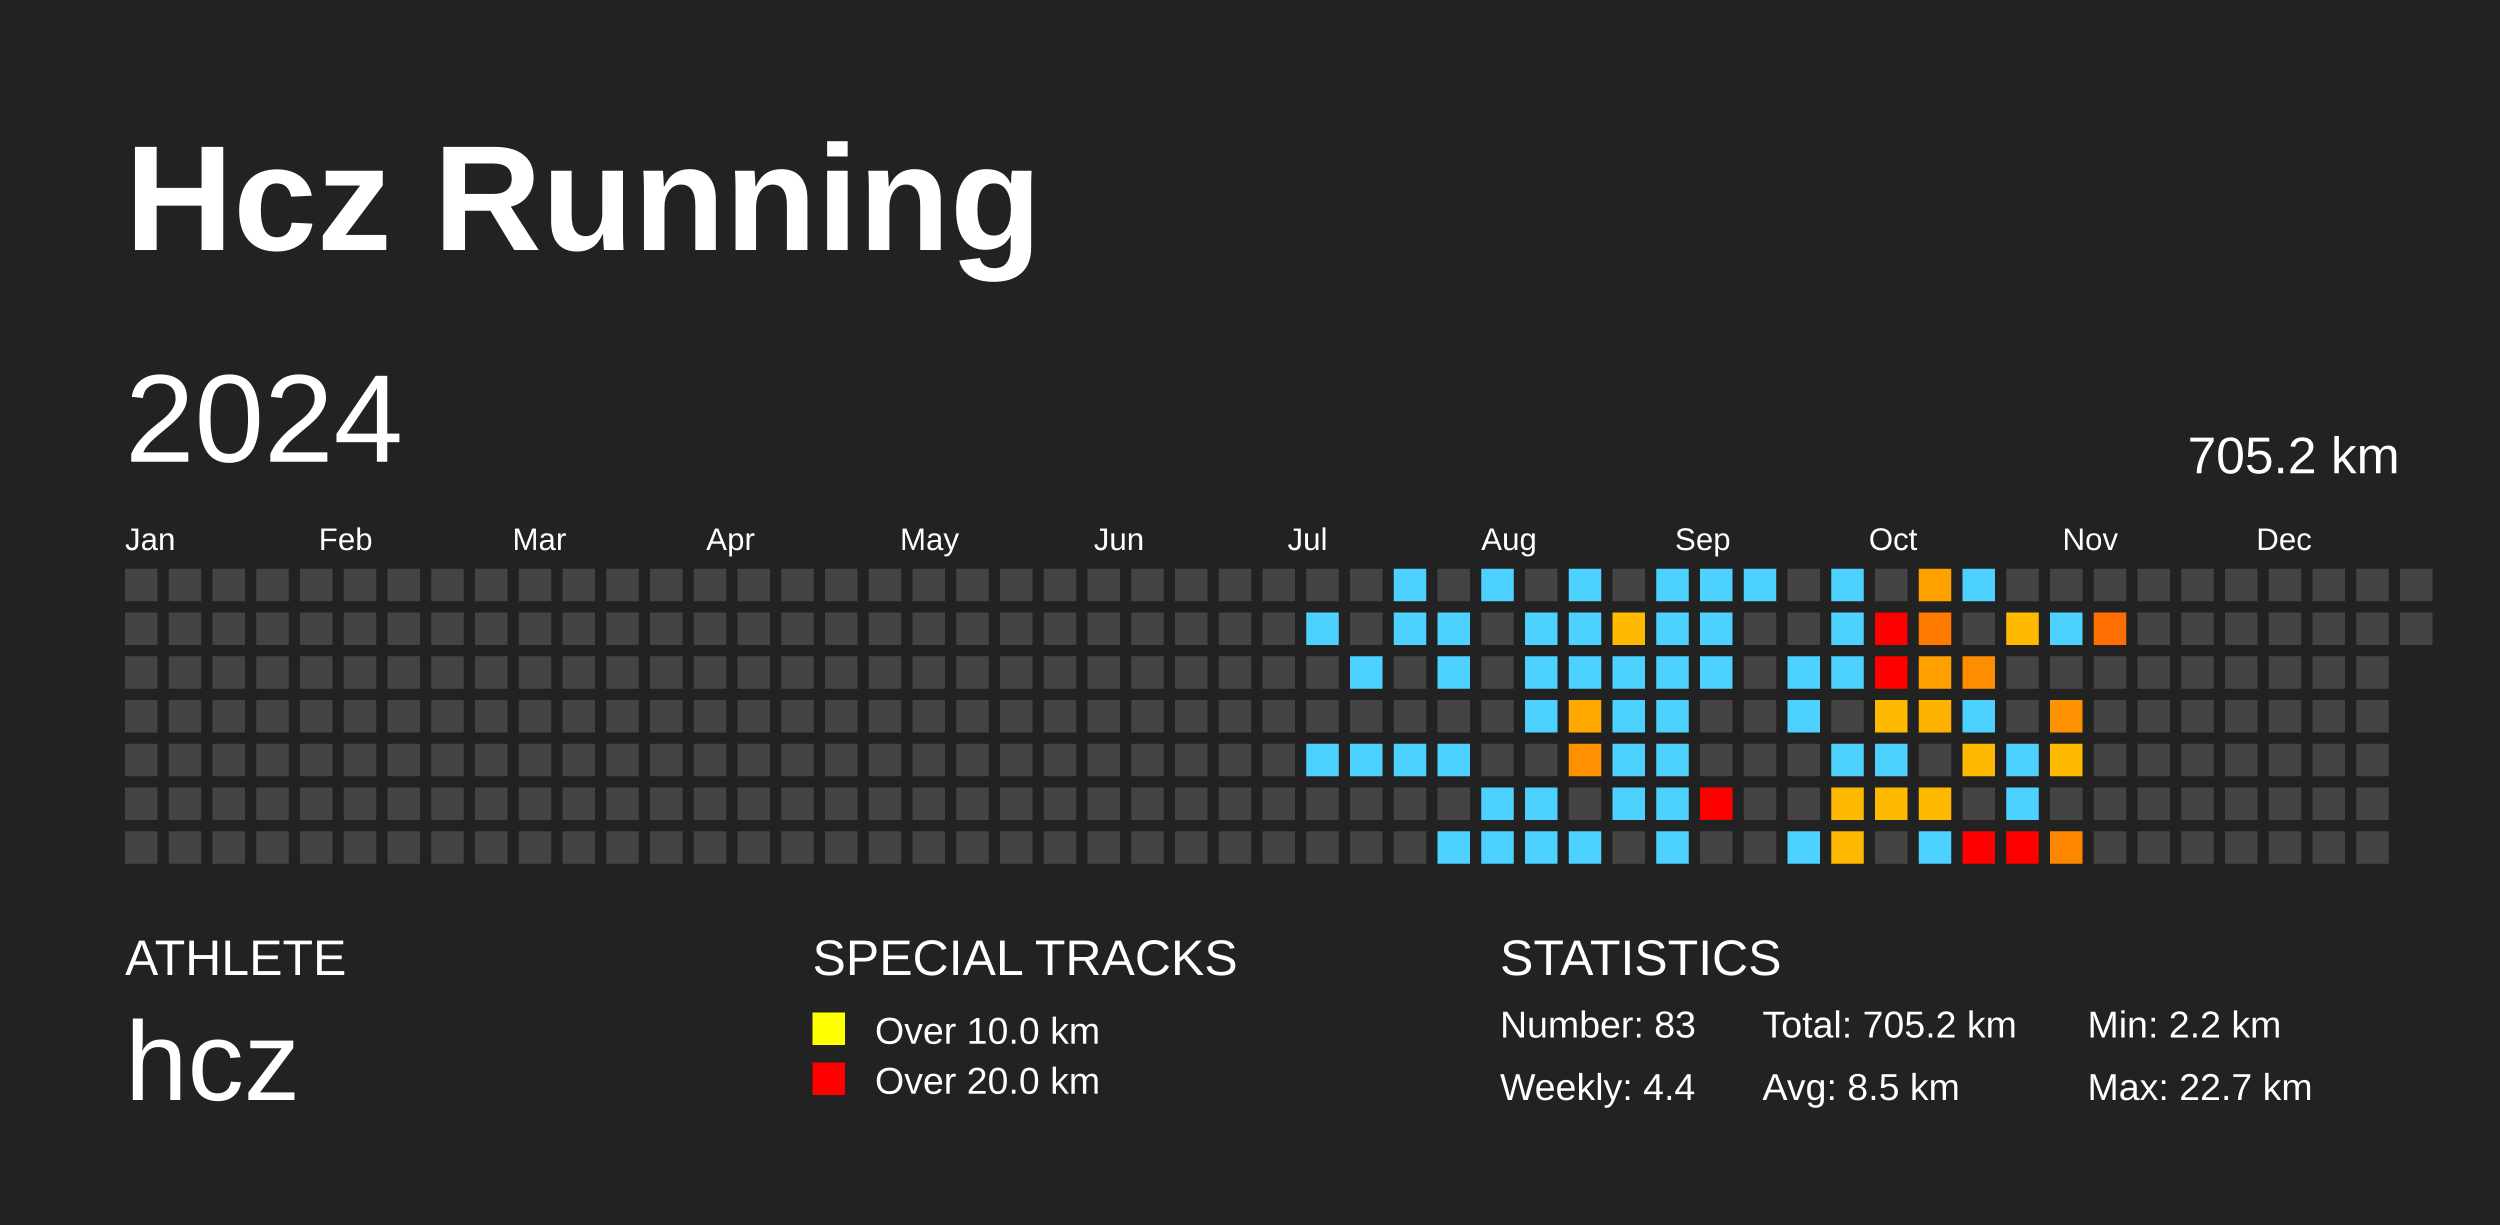
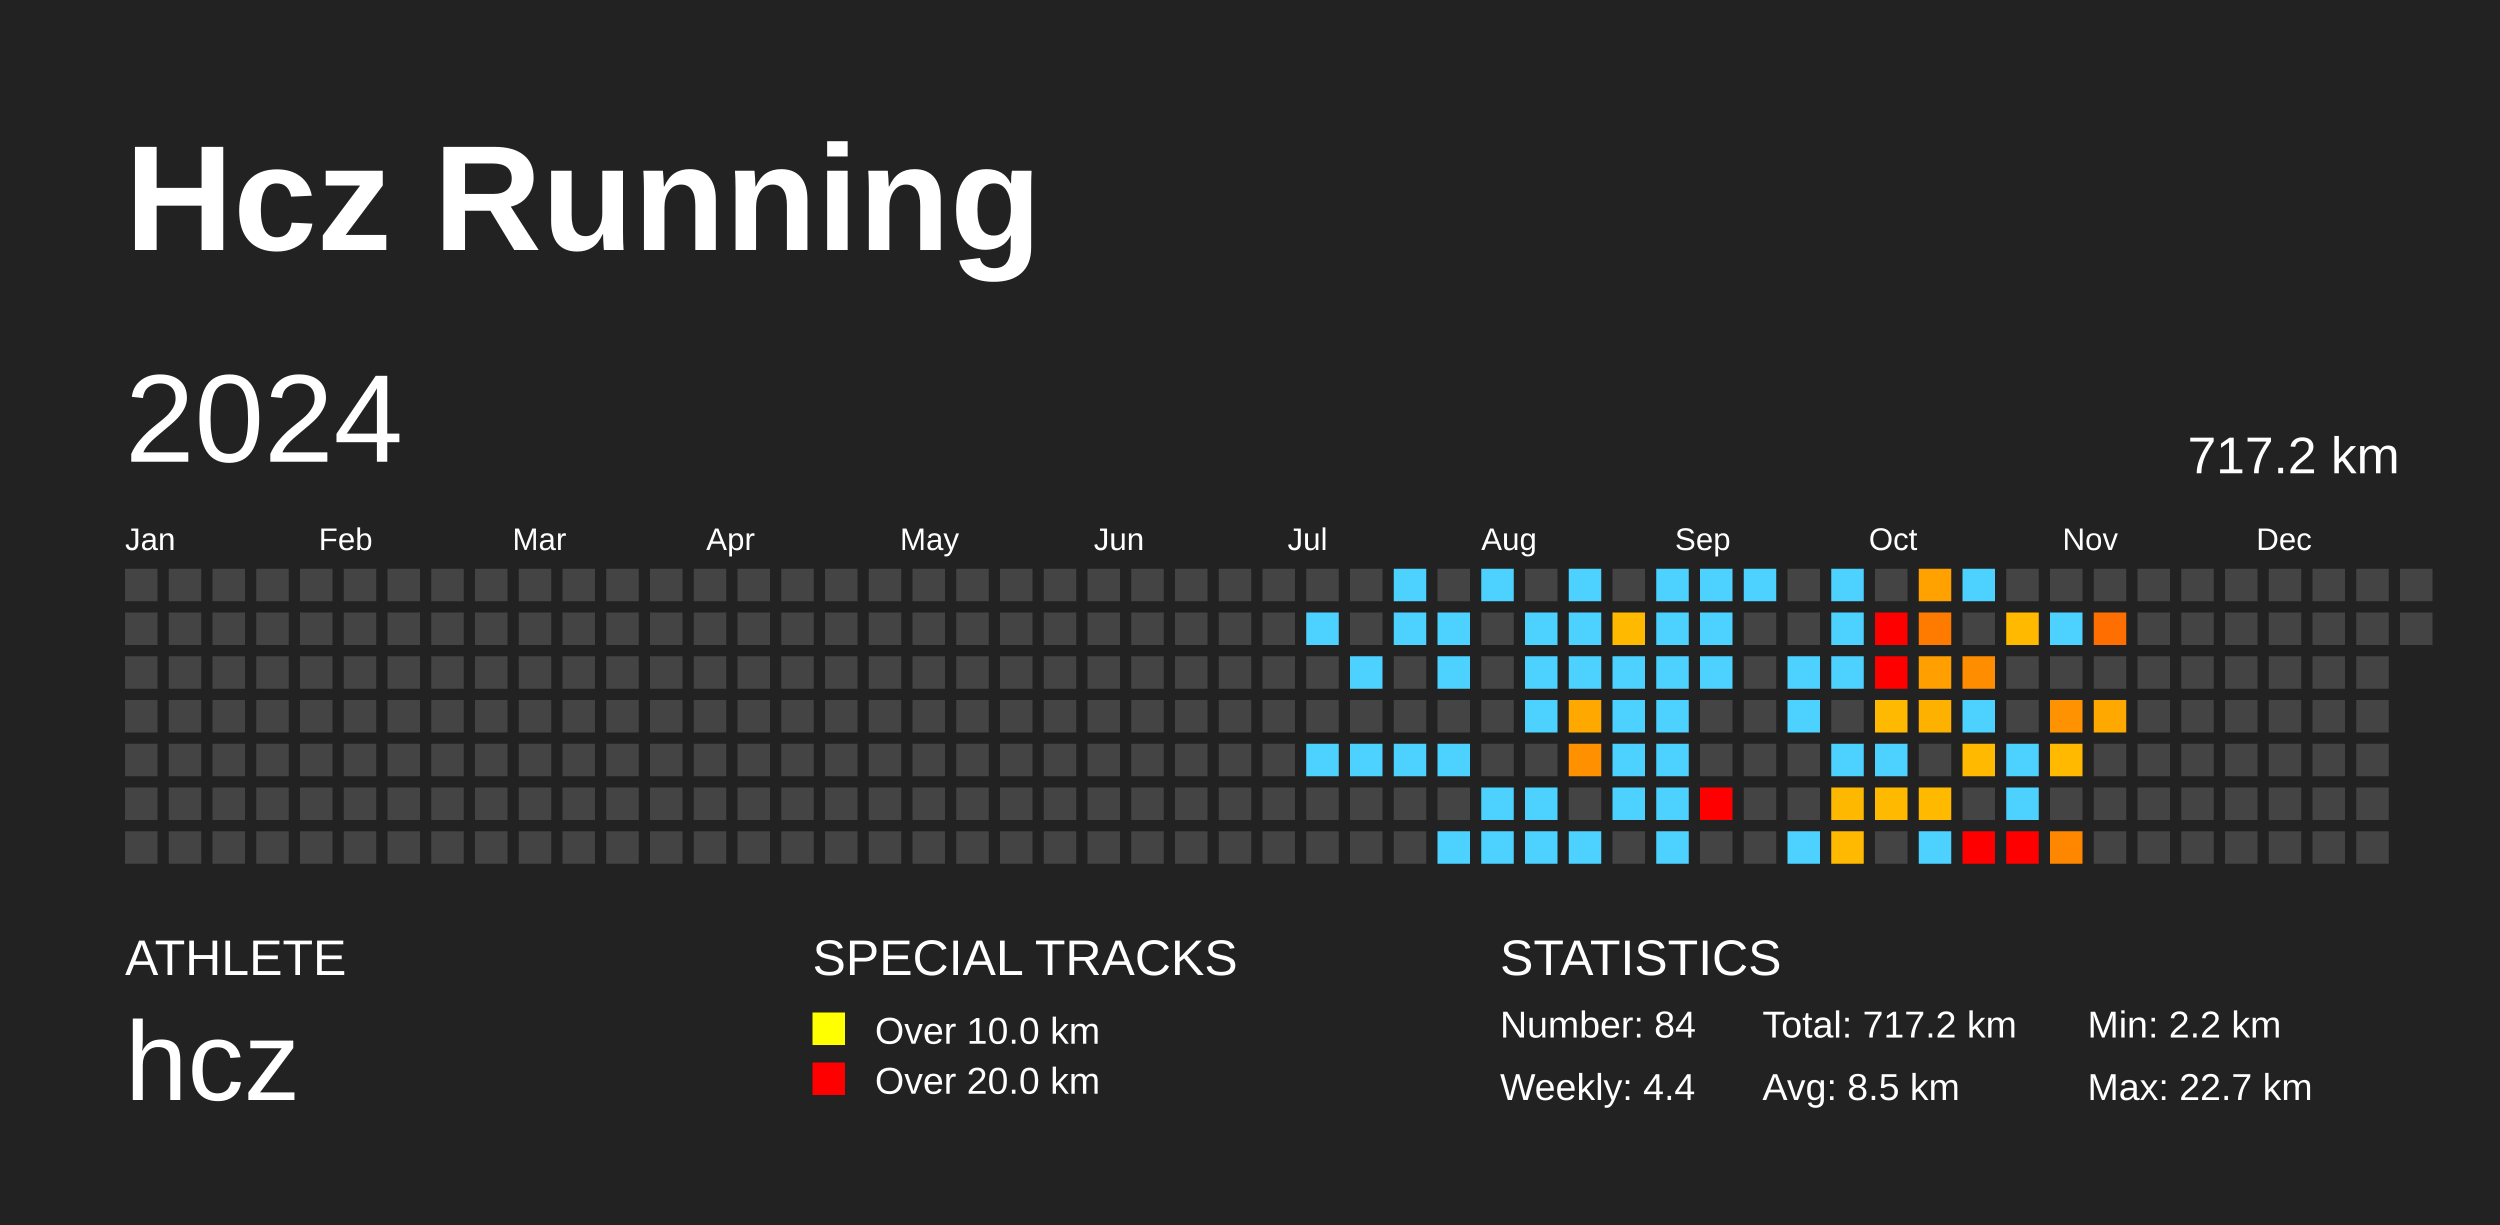
<svg xmlns="http://www.w3.org/2000/svg" baseProfile="full" height="98mm" version="1.1" viewBox="0,0,200,98" width="200mm">
  <defs />
  <rect fill="#222222" height="98" width="200" x="0" y="0" />
  <text fill="#FFFFFF" style="font-size:12px; font-family:Arial; font-weight:bold;" x="10" y="20">Hcz Running</text>
  <text fill="#FFFFFF" style="font-size:4px; font-family:Arial" x="10" y="78">ATHLETE</text>
  <text fill="#FFFFFF" style="font-size:9px; font-family:Arial" x="10" y="88">hcz</text>
  <text fill="#FFFFFF" style="font-size:4px; font-family:Arial" x="65" y="78">SPECIAL TRACKS</text>
  <rect fill="yellow" height="2.6" width="2.6" x="65" y="81" />
  <text fill="#FFFFFF" style="font-size:3px; font-family:Arial" x="70" y="83.5">Over 10.0 km</text>
  <rect fill="red" height="2.6" width="2.6" x="65" y="85" />
  <text fill="#FFFFFF" style="font-size:3px; font-family:Arial" x="70" y="87.5">Over 20.0 km</text>
  <text fill="#FFFFFF" style="font-size:4px; font-family:Arial" x="120" y="78">STATISTICS</text>
-   <text fill="#FFFFFF" style="font-size:3px; font-family:Arial" x="120" y="83">Number: 83</text>
+   <text fill="#FFFFFF" style="font-size:3px; font-family:Arial" x="120" y="83">Number: 84</text>
  <text fill="#FFFFFF" style="font-size:3px; font-family:Arial" x="120" y="88">Weekly: 4.4</text>
-   <text fill="#FFFFFF" style="font-size:3px; font-family:Arial" x="141" y="83">Total: 705.2 km</text>
+   <text fill="#FFFFFF" style="font-size:3px; font-family:Arial" x="141" y="83">Total: 717.2 km</text>
  <text fill="#FFFFFF" style="font-size:3px; font-family:Arial" x="141" y="88">Avg: 8.5 km</text>
  <text fill="#FFFFFF" style="font-size:3px; font-family:Arial" x="167" y="83">Min: 2.2 km</text>
  <text fill="#FFFFFF" style="font-size:3px; font-family:Arial" x="167" y="88">Max: 22.7 km</text>
  <text dominant-baseline="hanging" fill="#FFFFFF" style="font-size:10.0px; font-family:Arial;" x="10" y="30">2024</text>
-   <text dominant-baseline="hanging" fill="#FFFFFF" style="font-size:4.125px; font-family:Arial;" x="175" y="35">705.2 km</text>
+   <text dominant-baseline="hanging" fill="#FFFFFF" style="font-size:4.125px; font-family:Arial;" x="175" y="35">717.2 km</text>
  <text fill="#FFFFFF" style="font-size:2.5px; font-family:Arial" x="10.0" y="44">Jan</text>
  <text fill="#FFFFFF" style="font-size:2.5px; font-family:Arial" x="25.5" y="44">Feb</text>
  <text fill="#FFFFFF" style="font-size:2.5px; font-family:Arial" x="41.0" y="44">Mar</text>
  <text fill="#FFFFFF" style="font-size:2.5px; font-family:Arial" x="56.5" y="44">Apr</text>
  <text fill="#FFFFFF" style="font-size:2.5px; font-family:Arial" x="72.0" y="44">May</text>
  <text fill="#FFFFFF" style="font-size:2.5px; font-family:Arial" x="87.5" y="44">Jun</text>
  <text fill="#FFFFFF" style="font-size:2.5px; font-family:Arial" x="103.0" y="44">Jul</text>
  <text fill="#FFFFFF" style="font-size:2.5px; font-family:Arial" x="118.5" y="44">Aug</text>
  <text fill="#FFFFFF" style="font-size:2.5px; font-family:Arial" x="134.0" y="44">Sep</text>
  <text fill="#FFFFFF" style="font-size:2.5px; font-family:Arial" x="149.5" y="44">Oct</text>
  <text fill="#FFFFFF" style="font-size:2.5px; font-family:Arial" x="165.0" y="44">Nov</text>
  <text fill="#FFFFFF" style="font-size:2.5px; font-family:Arial" x="180.5" y="44">Dec</text>
  <rect fill="#444444" height="2.6" width="2.6" x="10.0" y="45.5" />
  <rect fill="#444444" height="2.6" width="2.6" x="10.0" y="49.0" />
  <rect fill="#444444" height="2.6" width="2.6" x="10.0" y="52.5" />
  <rect fill="#444444" height="2.6" width="2.6" x="10.0" y="56.0" />
  <rect fill="#444444" height="2.6" width="2.6" x="10.0" y="59.5" />
  <rect fill="#444444" height="2.6" width="2.6" x="10.0" y="63.0" />
  <rect fill="#444444" height="2.6" width="2.6" x="10.0" y="66.5" />
  <rect fill="#444444" height="2.6" width="2.6" x="13.5" y="45.5" />
  <rect fill="#444444" height="2.6" width="2.6" x="13.5" y="49.0" />
  <rect fill="#444444" height="2.6" width="2.6" x="13.5" y="52.5" />
  <rect fill="#444444" height="2.6" width="2.6" x="13.5" y="56.0" />
  <rect fill="#444444" height="2.6" width="2.6" x="13.5" y="59.5" />
  <rect fill="#444444" height="2.6" width="2.6" x="13.5" y="63.0" />
  <rect fill="#444444" height="2.6" width="2.6" x="13.5" y="66.5" />
  <rect fill="#444444" height="2.6" width="2.6" x="17.0" y="45.5" />
  <rect fill="#444444" height="2.6" width="2.6" x="17.0" y="49.0" />
  <rect fill="#444444" height="2.6" width="2.6" x="17.0" y="52.5" />
  <rect fill="#444444" height="2.6" width="2.6" x="17.0" y="56.0" />
  <rect fill="#444444" height="2.6" width="2.6" x="17.0" y="59.5" />
  <rect fill="#444444" height="2.6" width="2.6" x="17.0" y="63.0" />
  <rect fill="#444444" height="2.6" width="2.6" x="17.0" y="66.5" />
  <rect fill="#444444" height="2.6" width="2.6" x="20.5" y="45.5" />
  <rect fill="#444444" height="2.6" width="2.6" x="20.5" y="49.0" />
  <rect fill="#444444" height="2.6" width="2.6" x="20.5" y="52.5" />
  <rect fill="#444444" height="2.6" width="2.6" x="20.5" y="56.0" />
  <rect fill="#444444" height="2.6" width="2.6" x="20.5" y="59.5" />
  <rect fill="#444444" height="2.6" width="2.6" x="20.5" y="63.0" />
  <rect fill="#444444" height="2.6" width="2.6" x="20.5" y="66.5" />
  <rect fill="#444444" height="2.6" width="2.6" x="24.0" y="45.5" />
  <rect fill="#444444" height="2.6" width="2.6" x="24.0" y="49.0" />
  <rect fill="#444444" height="2.6" width="2.6" x="24.0" y="52.5" />
  <rect fill="#444444" height="2.6" width="2.6" x="24.0" y="56.0" />
  <rect fill="#444444" height="2.6" width="2.6" x="24.0" y="59.5" />
  <rect fill="#444444" height="2.6" width="2.6" x="24.0" y="63.0" />
  <rect fill="#444444" height="2.6" width="2.6" x="24.0" y="66.5" />
  <rect fill="#444444" height="2.6" width="2.6" x="27.5" y="45.5" />
  <rect fill="#444444" height="2.6" width="2.6" x="27.5" y="49.0" />
  <rect fill="#444444" height="2.6" width="2.6" x="27.5" y="52.5" />
  <rect fill="#444444" height="2.6" width="2.6" x="27.5" y="56.0" />
  <rect fill="#444444" height="2.6" width="2.6" x="27.5" y="59.5" />
  <rect fill="#444444" height="2.6" width="2.6" x="27.5" y="63.0" />
  <rect fill="#444444" height="2.6" width="2.6" x="27.5" y="66.5" />
  <rect fill="#444444" height="2.6" width="2.6" x="31.0" y="45.5" />
  <rect fill="#444444" height="2.6" width="2.6" x="31.0" y="49.0" />
  <rect fill="#444444" height="2.6" width="2.6" x="31.0" y="52.5" />
  <rect fill="#444444" height="2.6" width="2.6" x="31.0" y="56.0" />
  <rect fill="#444444" height="2.6" width="2.6" x="31.0" y="59.5" />
  <rect fill="#444444" height="2.6" width="2.6" x="31.0" y="63.0" />
  <rect fill="#444444" height="2.6" width="2.6" x="31.0" y="66.5" />
  <rect fill="#444444" height="2.6" width="2.6" x="34.5" y="45.5" />
  <rect fill="#444444" height="2.6" width="2.6" x="34.5" y="49.0" />
  <rect fill="#444444" height="2.6" width="2.6" x="34.5" y="52.5" />
  <rect fill="#444444" height="2.6" width="2.6" x="34.5" y="56.0" />
  <rect fill="#444444" height="2.6" width="2.6" x="34.5" y="59.5" />
  <rect fill="#444444" height="2.6" width="2.6" x="34.5" y="63.0" />
  <rect fill="#444444" height="2.6" width="2.6" x="34.5" y="66.5" />
  <rect fill="#444444" height="2.6" width="2.6" x="38.0" y="45.5" />
  <rect fill="#444444" height="2.6" width="2.6" x="38.0" y="49.0" />
  <rect fill="#444444" height="2.6" width="2.6" x="38.0" y="52.5" />
  <rect fill="#444444" height="2.6" width="2.6" x="38.0" y="56.0" />
  <rect fill="#444444" height="2.6" width="2.6" x="38.0" y="59.5" />
  <rect fill="#444444" height="2.6" width="2.6" x="38.0" y="63.0" />
  <rect fill="#444444" height="2.6" width="2.6" x="38.0" y="66.5" />
  <rect fill="#444444" height="2.6" width="2.6" x="41.5" y="45.5" />
  <rect fill="#444444" height="2.6" width="2.6" x="41.5" y="49.0" />
  <rect fill="#444444" height="2.6" width="2.6" x="41.5" y="52.5" />
  <rect fill="#444444" height="2.6" width="2.6" x="41.5" y="56.0" />
  <rect fill="#444444" height="2.6" width="2.6" x="41.5" y="59.5" />
  <rect fill="#444444" height="2.6" width="2.6" x="41.5" y="63.0" />
  <rect fill="#444444" height="2.6" width="2.6" x="41.5" y="66.5" />
  <rect fill="#444444" height="2.6" width="2.6" x="45.0" y="45.5" />
  <rect fill="#444444" height="2.6" width="2.6" x="45.0" y="49.0" />
  <rect fill="#444444" height="2.6" width="2.6" x="45.0" y="52.5" />
  <rect fill="#444444" height="2.6" width="2.6" x="45.0" y="56.0" />
  <rect fill="#444444" height="2.6" width="2.6" x="45.0" y="59.5" />
  <rect fill="#444444" height="2.6" width="2.6" x="45.0" y="63.0" />
  <rect fill="#444444" height="2.6" width="2.6" x="45.0" y="66.5" />
  <rect fill="#444444" height="2.6" width="2.6" x="48.5" y="45.5" />
  <rect fill="#444444" height="2.6" width="2.6" x="48.5" y="49.0" />
  <rect fill="#444444" height="2.6" width="2.6" x="48.5" y="52.5" />
  <rect fill="#444444" height="2.6" width="2.6" x="48.5" y="56.0" />
  <rect fill="#444444" height="2.6" width="2.6" x="48.5" y="59.5" />
  <rect fill="#444444" height="2.6" width="2.6" x="48.5" y="63.0" />
  <rect fill="#444444" height="2.6" width="2.6" x="48.5" y="66.5" />
  <rect fill="#444444" height="2.6" width="2.6" x="52.0" y="45.5" />
  <rect fill="#444444" height="2.6" width="2.6" x="52.0" y="49.0" />
  <rect fill="#444444" height="2.6" width="2.6" x="52.0" y="52.5" />
  <rect fill="#444444" height="2.6" width="2.6" x="52.0" y="56.0" />
  <rect fill="#444444" height="2.6" width="2.6" x="52.0" y="59.5" />
  <rect fill="#444444" height="2.6" width="2.6" x="52.0" y="63.0" />
  <rect fill="#444444" height="2.6" width="2.6" x="52.0" y="66.5" />
  <rect fill="#444444" height="2.6" width="2.6" x="55.5" y="45.5" />
  <rect fill="#444444" height="2.6" width="2.6" x="55.5" y="49.0" />
  <rect fill="#444444" height="2.6" width="2.6" x="55.5" y="52.5" />
  <rect fill="#444444" height="2.6" width="2.6" x="55.5" y="56.0" />
  <rect fill="#444444" height="2.6" width="2.6" x="55.5" y="59.5" />
  <rect fill="#444444" height="2.6" width="2.6" x="55.5" y="63.0" />
  <rect fill="#444444" height="2.6" width="2.6" x="55.5" y="66.5" />
  <rect fill="#444444" height="2.6" width="2.6" x="59.0" y="45.5" />
  <rect fill="#444444" height="2.6" width="2.6" x="59.0" y="49.0" />
  <rect fill="#444444" height="2.6" width="2.6" x="59.0" y="52.5" />
  <rect fill="#444444" height="2.6" width="2.6" x="59.0" y="56.0" />
  <rect fill="#444444" height="2.6" width="2.6" x="59.0" y="59.5" />
  <rect fill="#444444" height="2.6" width="2.6" x="59.0" y="63.0" />
  <rect fill="#444444" height="2.6" width="2.6" x="59.0" y="66.5" />
  <rect fill="#444444" height="2.6" width="2.6" x="62.5" y="45.5" />
  <rect fill="#444444" height="2.6" width="2.6" x="62.5" y="49.0" />
  <rect fill="#444444" height="2.6" width="2.6" x="62.5" y="52.5" />
  <rect fill="#444444" height="2.6" width="2.6" x="62.5" y="56.0" />
  <rect fill="#444444" height="2.6" width="2.6" x="62.5" y="59.5" />
  <rect fill="#444444" height="2.6" width="2.6" x="62.5" y="63.0" />
  <rect fill="#444444" height="2.6" width="2.6" x="62.5" y="66.5" />
  <rect fill="#444444" height="2.6" width="2.6" x="66.0" y="45.5" />
  <rect fill="#444444" height="2.6" width="2.6" x="66.0" y="49.0" />
  <rect fill="#444444" height="2.6" width="2.6" x="66.0" y="52.5" />
  <rect fill="#444444" height="2.6" width="2.6" x="66.0" y="56.0" />
  <rect fill="#444444" height="2.6" width="2.6" x="66.0" y="59.5" />
  <rect fill="#444444" height="2.6" width="2.6" x="66.0" y="63.0" />
  <rect fill="#444444" height="2.6" width="2.6" x="66.0" y="66.5" />
  <rect fill="#444444" height="2.6" width="2.6" x="69.5" y="45.5" />
  <rect fill="#444444" height="2.6" width="2.6" x="69.5" y="49.0" />
  <rect fill="#444444" height="2.6" width="2.6" x="69.5" y="52.5" />
  <rect fill="#444444" height="2.6" width="2.6" x="69.5" y="56.0" />
  <rect fill="#444444" height="2.6" width="2.6" x="69.5" y="59.5" />
  <rect fill="#444444" height="2.6" width="2.6" x="69.5" y="63.0" />
  <rect fill="#444444" height="2.6" width="2.6" x="69.5" y="66.5" />
  <rect fill="#444444" height="2.6" width="2.6" x="73.0" y="45.5" />
  <rect fill="#444444" height="2.6" width="2.6" x="73.0" y="49.0" />
  <rect fill="#444444" height="2.6" width="2.6" x="73.0" y="52.5" />
  <rect fill="#444444" height="2.6" width="2.6" x="73.0" y="56.0" />
  <rect fill="#444444" height="2.6" width="2.6" x="73.0" y="59.5" />
  <rect fill="#444444" height="2.6" width="2.6" x="73.0" y="63.0" />
  <rect fill="#444444" height="2.6" width="2.6" x="73.0" y="66.5" />
  <rect fill="#444444" height="2.6" width="2.6" x="76.5" y="45.5" />
  <rect fill="#444444" height="2.6" width="2.6" x="76.5" y="49.0" />
  <rect fill="#444444" height="2.6" width="2.6" x="76.5" y="52.5" />
  <rect fill="#444444" height="2.6" width="2.6" x="76.5" y="56.0" />
  <rect fill="#444444" height="2.6" width="2.6" x="76.5" y="59.5" />
  <rect fill="#444444" height="2.6" width="2.6" x="76.5" y="63.0" />
  <rect fill="#444444" height="2.6" width="2.6" x="76.5" y="66.5" />
  <rect fill="#444444" height="2.6" width="2.6" x="80.0" y="45.5" />
  <rect fill="#444444" height="2.6" width="2.6" x="80.0" y="49.0" />
  <rect fill="#444444" height="2.6" width="2.6" x="80.0" y="52.5" />
  <rect fill="#444444" height="2.6" width="2.6" x="80.0" y="56.0" />
  <rect fill="#444444" height="2.6" width="2.6" x="80.0" y="59.5" />
  <rect fill="#444444" height="2.6" width="2.6" x="80.0" y="63.0" />
  <rect fill="#444444" height="2.6" width="2.6" x="80.0" y="66.5" />
  <rect fill="#444444" height="2.6" width="2.6" x="83.5" y="45.5" />
  <rect fill="#444444" height="2.6" width="2.6" x="83.5" y="49.0" />
  <rect fill="#444444" height="2.6" width="2.6" x="83.5" y="52.5" />
  <rect fill="#444444" height="2.6" width="2.6" x="83.5" y="56.0" />
  <rect fill="#444444" height="2.6" width="2.6" x="83.5" y="59.5" />
  <rect fill="#444444" height="2.6" width="2.6" x="83.5" y="63.0" />
  <rect fill="#444444" height="2.6" width="2.6" x="83.5" y="66.5" />
  <rect fill="#444444" height="2.6" width="2.6" x="87.0" y="45.5" />
  <rect fill="#444444" height="2.6" width="2.6" x="87.0" y="49.0" />
  <rect fill="#444444" height="2.6" width="2.6" x="87.0" y="52.5" />
  <rect fill="#444444" height="2.6" width="2.6" x="87.0" y="56.0" />
  <rect fill="#444444" height="2.6" width="2.6" x="87.0" y="59.5" />
  <rect fill="#444444" height="2.6" width="2.6" x="87.0" y="63.0" />
  <rect fill="#444444" height="2.6" width="2.6" x="87.0" y="66.5" />
  <rect fill="#444444" height="2.6" width="2.6" x="90.5" y="45.5" />
  <rect fill="#444444" height="2.6" width="2.6" x="90.5" y="49.0" />
  <rect fill="#444444" height="2.6" width="2.6" x="90.5" y="52.5" />
  <rect fill="#444444" height="2.6" width="2.6" x="90.5" y="56.0" />
  <rect fill="#444444" height="2.6" width="2.6" x="90.5" y="59.5" />
  <rect fill="#444444" height="2.6" width="2.6" x="90.5" y="63.0" />
  <rect fill="#444444" height="2.6" width="2.6" x="90.5" y="66.5" />
  <rect fill="#444444" height="2.6" width="2.6" x="94.0" y="45.5" />
  <rect fill="#444444" height="2.6" width="2.6" x="94.0" y="49.0" />
  <rect fill="#444444" height="2.6" width="2.6" x="94.0" y="52.5" />
  <rect fill="#444444" height="2.6" width="2.6" x="94.0" y="56.0" />
  <rect fill="#444444" height="2.6" width="2.6" x="94.0" y="59.5" />
  <rect fill="#444444" height="2.6" width="2.6" x="94.0" y="63.0" />
  <rect fill="#444444" height="2.6" width="2.6" x="94.0" y="66.5" />
  <rect fill="#444444" height="2.6" width="2.6" x="97.5" y="45.5" />
  <rect fill="#444444" height="2.6" width="2.6" x="97.5" y="49.0" />
  <rect fill="#444444" height="2.6" width="2.6" x="97.5" y="52.5" />
  <rect fill="#444444" height="2.6" width="2.6" x="97.5" y="56.0" />
  <rect fill="#444444" height="2.6" width="2.6" x="97.5" y="59.5" />
  <rect fill="#444444" height="2.6" width="2.6" x="97.5" y="63.0" />
  <rect fill="#444444" height="2.6" width="2.6" x="97.5" y="66.5" />
  <rect fill="#444444" height="2.6" width="2.6" x="101.0" y="45.5" />
  <rect fill="#444444" height="2.6" width="2.6" x="101.0" y="49.0" />
  <rect fill="#444444" height="2.6" width="2.6" x="101.0" y="52.5" />
  <rect fill="#444444" height="2.6" width="2.6" x="101.0" y="56.0" />
  <rect fill="#444444" height="2.6" width="2.6" x="101.0" y="59.5" />
  <rect fill="#444444" height="2.6" width="2.6" x="101.0" y="63.0" />
  <rect fill="#444444" height="2.6" width="2.6" x="101.0" y="66.5" />
  <rect fill="#444444" height="2.6" width="2.6" x="104.5" y="45.5" />
  <rect fill="#4dd2ff" height="2.6" width="2.6" x="104.5" y="49.0" />
  <rect fill="#444444" height="2.6" width="2.6" x="104.5" y="52.5" />
  <rect fill="#444444" height="2.6" width="2.6" x="104.5" y="56.0" />
  <rect fill="#4dd2ff" height="2.6" width="2.6" x="104.5" y="59.5" />
  <rect fill="#444444" height="2.6" width="2.6" x="104.5" y="63.0" />
  <rect fill="#444444" height="2.6" width="2.6" x="104.5" y="66.5" />
  <rect fill="#444444" height="2.6" width="2.6" x="108.0" y="45.5" />
  <rect fill="#444444" height="2.6" width="2.6" x="108.0" y="49.0" />
  <rect fill="#4dd2ff" height="2.6" width="2.6" x="108.0" y="52.5" />
  <rect fill="#444444" height="2.6" width="2.6" x="108.0" y="56.0" />
  <rect fill="#4dd2ff" height="2.6" width="2.6" x="108.0" y="59.5" />
  <rect fill="#444444" height="2.6" width="2.6" x="108.0" y="63.0" />
  <rect fill="#444444" height="2.6" width="2.6" x="108.0" y="66.5" />
  <rect fill="#4dd2ff" height="2.6" width="2.6" x="111.5" y="45.5" />
  <rect fill="#4dd2ff" height="2.6" width="2.6" x="111.5" y="49.0" />
  <rect fill="#444444" height="2.6" width="2.6" x="111.5" y="52.5" />
  <rect fill="#444444" height="2.6" width="2.6" x="111.5" y="56.0" />
  <rect fill="#4dd2ff" height="2.6" width="2.6" x="111.5" y="59.5" />
  <rect fill="#444444" height="2.6" width="2.6" x="111.5" y="63.0" />
  <rect fill="#444444" height="2.6" width="2.6" x="111.5" y="66.5" />
  <rect fill="#444444" height="2.6" width="2.6" x="115.0" y="45.5" />
  <rect fill="#4dd2ff" height="2.6" width="2.6" x="115.0" y="49.0" />
  <rect fill="#4dd2ff" height="2.6" width="2.6" x="115.0" y="52.5" />
  <rect fill="#444444" height="2.6" width="2.6" x="115.0" y="56.0" />
  <rect fill="#4dd2ff" height="2.6" width="2.6" x="115.0" y="59.5" />
  <rect fill="#444444" height="2.6" width="2.6" x="115.0" y="63.0" />
  <rect fill="#4dd2ff" height="2.6" width="2.6" x="115.0" y="66.5" />
  <rect fill="#4dd2ff" height="2.6" width="2.6" x="118.5" y="45.5" />
  <rect fill="#444444" height="2.6" width="2.6" x="118.5" y="49.0" />
  <rect fill="#444444" height="2.6" width="2.6" x="118.5" y="52.5" />
  <rect fill="#444444" height="2.6" width="2.6" x="118.5" y="56.0" />
  <rect fill="#444444" height="2.6" width="2.6" x="118.5" y="59.5" />
  <rect fill="#4dd2ff" height="2.6" width="2.6" x="118.5" y="63.0" />
  <rect fill="#4dd2ff" height="2.6" width="2.6" x="118.5" y="66.5" />
  <rect fill="#444444" height="2.6" width="2.6" x="122.0" y="45.5" />
  <rect fill="#4dd2ff" height="2.6" width="2.6" x="122.0" y="49.0" />
  <rect fill="#4dd2ff" height="2.6" width="2.6" x="122.0" y="52.5" />
  <rect fill="#4dd2ff" height="2.6" width="2.6" x="122.0" y="56.0" />
  <rect fill="#444444" height="2.6" width="2.6" x="122.0" y="59.5" />
  <rect fill="#4dd2ff" height="2.6" width="2.6" x="122.0" y="63.0" />
  <rect fill="#4dd2ff" height="2.6" width="2.6" x="122.0" y="66.5" />
  <rect fill="#4dd2ff" height="2.6" width="2.6" x="125.5" y="45.5" />
  <rect fill="#4dd2ff" height="2.6" width="2.6" x="125.5" y="49.0" />
  <rect fill="#4dd2ff" height="2.6" width="2.6" x="125.5" y="52.5" />
  <rect fill="#ffa900" height="2.6" width="2.6" x="125.5" y="56.0" />
  <rect fill="#ff9100" height="2.6" width="2.6" x="125.5" y="59.5" />
  <rect fill="#444444" height="2.6" width="2.6" x="125.5" y="63.0" />
  <rect fill="#4dd2ff" height="2.6" width="2.6" x="125.5" y="66.5" />
  <rect fill="#444444" height="2.6" width="2.6" x="129.0" y="45.5" />
  <rect fill="#ffba00" height="2.6" width="2.6" x="129.0" y="49.0" />
  <rect fill="#4dd2ff" height="2.6" width="2.6" x="129.0" y="52.5" />
  <rect fill="#4dd2ff" height="2.6" width="2.6" x="129.0" y="56.0" />
  <rect fill="#4dd2ff" height="2.6" width="2.6" x="129.0" y="59.5" />
  <rect fill="#4dd2ff" height="2.6" width="2.6" x="129.0" y="63.0" />
  <rect fill="#444444" height="2.6" width="2.6" x="129.0" y="66.5" />
  <rect fill="#4dd2ff" height="2.6" width="2.6" x="132.5" y="45.5" />
  <rect fill="#4dd2ff" height="2.6" width="2.6" x="132.5" y="49.0" />
  <rect fill="#4dd2ff" height="2.6" width="2.6" x="132.5" y="52.5" />
  <rect fill="#4dd2ff" height="2.6" width="2.6" x="132.5" y="56.0" />
  <rect fill="#4dd2ff" height="2.6" width="2.6" x="132.5" y="59.5" />
  <rect fill="#4dd2ff" height="2.6" width="2.6" x="132.5" y="63.0" />
  <rect fill="#4dd2ff" height="2.6" width="2.6" x="132.5" y="66.5" />
  <rect fill="#4dd2ff" height="2.6" width="2.6" x="136.0" y="45.5" />
  <rect fill="#4dd2ff" height="2.6" width="2.6" x="136.0" y="49.0" />
  <rect fill="#4dd2ff" height="2.6" width="2.6" x="136.0" y="52.5" />
  <rect fill="#444444" height="2.6" width="2.6" x="136.0" y="56.0" />
  <rect fill="#444444" height="2.6" width="2.6" x="136.0" y="59.5" />
  <rect fill="red" height="2.6" width="2.6" x="136.0" y="63.0" />
  <rect fill="#444444" height="2.6" width="2.6" x="136.0" y="66.5" />
  <rect fill="#4dd2ff" height="2.6" width="2.6" x="139.5" y="45.5" />
  <rect fill="#444444" height="2.6" width="2.6" x="139.5" y="49.0" />
  <rect fill="#444444" height="2.6" width="2.6" x="139.5" y="52.5" />
  <rect fill="#444444" height="2.6" width="2.6" x="139.5" y="56.0" />
  <rect fill="#444444" height="2.6" width="2.6" x="139.5" y="59.5" />
  <rect fill="#444444" height="2.6" width="2.6" x="139.5" y="63.0" />
  <rect fill="#444444" height="2.6" width="2.6" x="139.5" y="66.5" />
  <rect fill="#444444" height="2.6" width="2.6" x="143.0" y="45.5" />
  <rect fill="#444444" height="2.6" width="2.6" x="143.0" y="49.0" />
  <rect fill="#4dd2ff" height="2.6" width="2.6" x="143.0" y="52.5" />
  <rect fill="#4dd2ff" height="2.6" width="2.6" x="143.0" y="56.0" />
  <rect fill="#444444" height="2.6" width="2.6" x="143.0" y="59.5" />
  <rect fill="#444444" height="2.6" width="2.6" x="143.0" y="63.0" />
  <rect fill="#4dd2ff" height="2.6" width="2.6" x="143.0" y="66.5" />
  <rect fill="#4dd2ff" height="2.6" width="2.6" x="146.5" y="45.5" />
  <rect fill="#4dd2ff" height="2.6" width="2.6" x="146.5" y="49.0" />
  <rect fill="#4dd2ff" height="2.6" width="2.6" x="146.5" y="52.5" />
  <rect fill="#444444" height="2.6" width="2.6" x="146.5" y="56.0" />
  <rect fill="#4dd2ff" height="2.6" width="2.6" x="146.5" y="59.5" />
  <rect fill="#ffb800" height="2.6" width="2.6" x="146.5" y="63.0" />
  <rect fill="#ffb900" height="2.6" width="2.6" x="146.5" y="66.5" />
  <rect fill="#444444" height="2.6" width="2.6" x="150.0" y="45.5" />
  <rect fill="red" height="2.6" width="2.6" x="150.0" y="49.0" />
  <rect fill="red" height="2.6" width="2.6" x="150.0" y="52.5" />
  <rect fill="#ffb900" height="2.6" width="2.6" x="150.0" y="56.0" />
  <rect fill="#4dd2ff" height="2.6" width="2.6" x="150.0" y="59.5" />
  <rect fill="#ffba00" height="2.6" width="2.6" x="150.0" y="63.0" />
  <rect fill="#444444" height="2.6" width="2.6" x="150.0" y="66.5" />
  <rect fill="#ffa200" height="2.6" width="2.6" x="153.5" y="45.5" />
  <rect fill="#ff7b00" height="2.6" width="2.6" x="153.5" y="49.0" />
  <rect fill="#ff9f00" height="2.6" width="2.6" x="153.5" y="52.5" />
  <rect fill="#ffb100" height="2.6" width="2.6" x="153.5" y="56.0" />
  <rect fill="#444444" height="2.6" width="2.6" x="153.5" y="59.5" />
  <rect fill="#ffba00" height="2.6" width="2.6" x="153.5" y="63.0" />
  <rect fill="#4dd2ff" height="2.6" width="2.6" x="153.5" y="66.5" />
  <rect fill="#4dd2ff" height="2.6" width="2.6" x="157.0" y="45.5" />
  <rect fill="#444444" height="2.6" width="2.6" x="157.0" y="49.0" />
  <rect fill="#ff8d00" height="2.6" width="2.6" x="157.0" y="52.5" />
  <rect fill="#4dd2ff" height="2.6" width="2.6" x="157.0" y="56.0" />
  <rect fill="#ffba00" height="2.6" width="2.6" x="157.0" y="59.5" />
  <rect fill="#444444" height="2.6" width="2.6" x="157.0" y="63.0" />
  <rect fill="red" height="2.6" width="2.6" x="157.0" y="66.5" />
  <rect fill="#444444" height="2.6" width="2.6" x="160.5" y="45.5" />
  <rect fill="#ffba00" height="2.6" width="2.6" x="160.5" y="49.0" />
  <rect fill="#444444" height="2.6" width="2.6" x="160.5" y="52.5" />
  <rect fill="#444444" height="2.6" width="2.6" x="160.5" y="56.0" />
  <rect fill="#4dd2ff" height="2.6" width="2.6" x="160.5" y="59.5" />
  <rect fill="#4dd2ff" height="2.6" width="2.6" x="160.5" y="63.0" />
  <rect fill="red" height="2.6" width="2.6" x="160.5" y="66.5" />
  <rect fill="#444444" height="2.6" width="2.6" x="164.0" y="45.5" />
  <rect fill="#4dd2ff" height="2.6" width="2.6" x="164.0" y="49.0" />
  <rect fill="#444444" height="2.6" width="2.6" x="164.0" y="52.5" />
  <rect fill="#ff9200" height="2.6" width="2.6" x="164.0" y="56.0" />
  <rect fill="#ffba00" height="2.6" width="2.6" x="164.0" y="59.5" />
  <rect fill="#444444" height="2.6" width="2.6" x="164.0" y="63.0" />
  <rect fill="#ff8700" height="2.6" width="2.6" x="164.0" y="66.5" />
  <rect fill="#444444" height="2.6" width="2.6" x="167.5" y="45.5" />
  <rect fill="#ff6e00" height="2.6" width="2.6" x="167.5" y="49.0" />
  <rect fill="#444444" height="2.6" width="2.6" x="167.5" y="52.5" />
-   <rect fill="#444444" height="2.6" width="2.6" x="167.5" y="56.0" />
+   <rect fill="#ffa800" height="2.6" width="2.6" x="167.5" y="56.0" />
  <rect fill="#444444" height="2.6" width="2.6" x="167.5" y="59.5" />
  <rect fill="#444444" height="2.6" width="2.6" x="167.5" y="63.0" />
  <rect fill="#444444" height="2.6" width="2.6" x="167.5" y="66.5" />
  <rect fill="#444444" height="2.6" width="2.6" x="171.0" y="45.5" />
  <rect fill="#444444" height="2.6" width="2.6" x="171.0" y="49.0" />
  <rect fill="#444444" height="2.6" width="2.6" x="171.0" y="52.5" />
  <rect fill="#444444" height="2.6" width="2.6" x="171.0" y="56.0" />
  <rect fill="#444444" height="2.6" width="2.6" x="171.0" y="59.5" />
  <rect fill="#444444" height="2.6" width="2.6" x="171.0" y="63.0" />
  <rect fill="#444444" height="2.6" width="2.6" x="171.0" y="66.5" />
  <rect fill="#444444" height="2.6" width="2.6" x="174.5" y="45.5" />
  <rect fill="#444444" height="2.6" width="2.6" x="174.5" y="49.0" />
  <rect fill="#444444" height="2.6" width="2.6" x="174.5" y="52.5" />
  <rect fill="#444444" height="2.6" width="2.6" x="174.5" y="56.0" />
  <rect fill="#444444" height="2.6" width="2.6" x="174.5" y="59.5" />
  <rect fill="#444444" height="2.6" width="2.6" x="174.5" y="63.0" />
  <rect fill="#444444" height="2.6" width="2.6" x="174.5" y="66.5" />
  <rect fill="#444444" height="2.6" width="2.6" x="178.0" y="45.5" />
  <rect fill="#444444" height="2.6" width="2.6" x="178.0" y="49.0" />
  <rect fill="#444444" height="2.6" width="2.6" x="178.0" y="52.5" />
  <rect fill="#444444" height="2.6" width="2.6" x="178.0" y="56.0" />
  <rect fill="#444444" height="2.6" width="2.6" x="178.0" y="59.5" />
  <rect fill="#444444" height="2.6" width="2.6" x="178.0" y="63.0" />
  <rect fill="#444444" height="2.6" width="2.6" x="178.0" y="66.5" />
  <rect fill="#444444" height="2.6" width="2.6" x="181.5" y="45.5" />
  <rect fill="#444444" height="2.6" width="2.6" x="181.5" y="49.0" />
  <rect fill="#444444" height="2.6" width="2.6" x="181.5" y="52.5" />
  <rect fill="#444444" height="2.6" width="2.6" x="181.5" y="56.0" />
  <rect fill="#444444" height="2.6" width="2.6" x="181.5" y="59.5" />
  <rect fill="#444444" height="2.6" width="2.6" x="181.5" y="63.0" />
  <rect fill="#444444" height="2.6" width="2.6" x="181.5" y="66.5" />
  <rect fill="#444444" height="2.6" width="2.6" x="185.0" y="45.5" />
  <rect fill="#444444" height="2.6" width="2.6" x="185.0" y="49.0" />
  <rect fill="#444444" height="2.6" width="2.6" x="185.0" y="52.5" />
  <rect fill="#444444" height="2.6" width="2.6" x="185.0" y="56.0" />
  <rect fill="#444444" height="2.6" width="2.6" x="185.0" y="59.5" />
  <rect fill="#444444" height="2.6" width="2.6" x="185.0" y="63.0" />
  <rect fill="#444444" height="2.6" width="2.6" x="185.0" y="66.5" />
  <rect fill="#444444" height="2.6" width="2.6" x="188.5" y="45.5" />
  <rect fill="#444444" height="2.6" width="2.6" x="188.5" y="49.0" />
  <rect fill="#444444" height="2.6" width="2.6" x="188.5" y="52.5" />
  <rect fill="#444444" height="2.6" width="2.6" x="188.5" y="56.0" />
  <rect fill="#444444" height="2.6" width="2.6" x="188.5" y="59.5" />
  <rect fill="#444444" height="2.6" width="2.6" x="188.5" y="63.0" />
  <rect fill="#444444" height="2.6" width="2.6" x="188.5" y="66.5" />
  <rect fill="#444444" height="2.6" width="2.6" x="192.0" y="45.5" />
  <rect fill="#444444" height="2.6" width="2.6" x="192.0" y="49.0" />
</svg>
